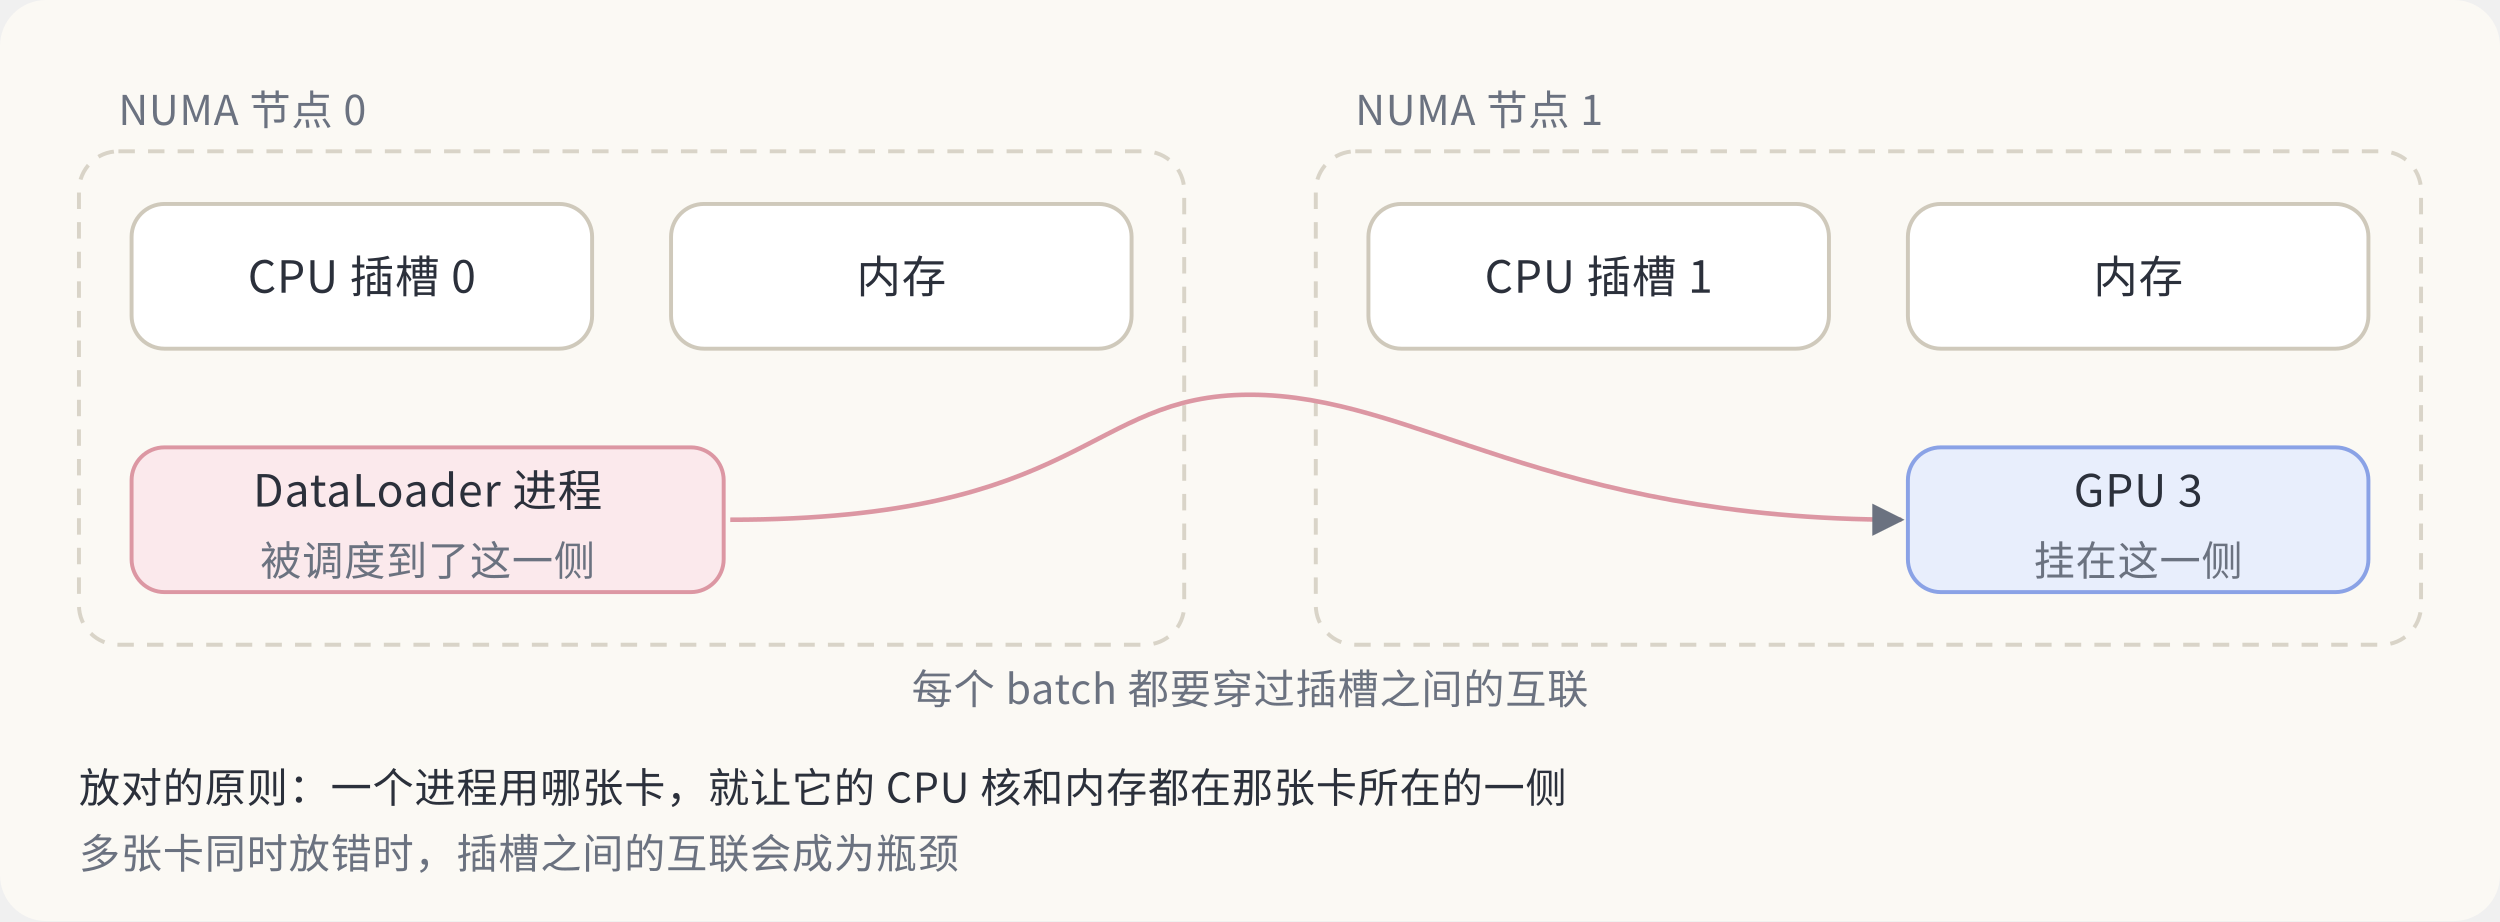
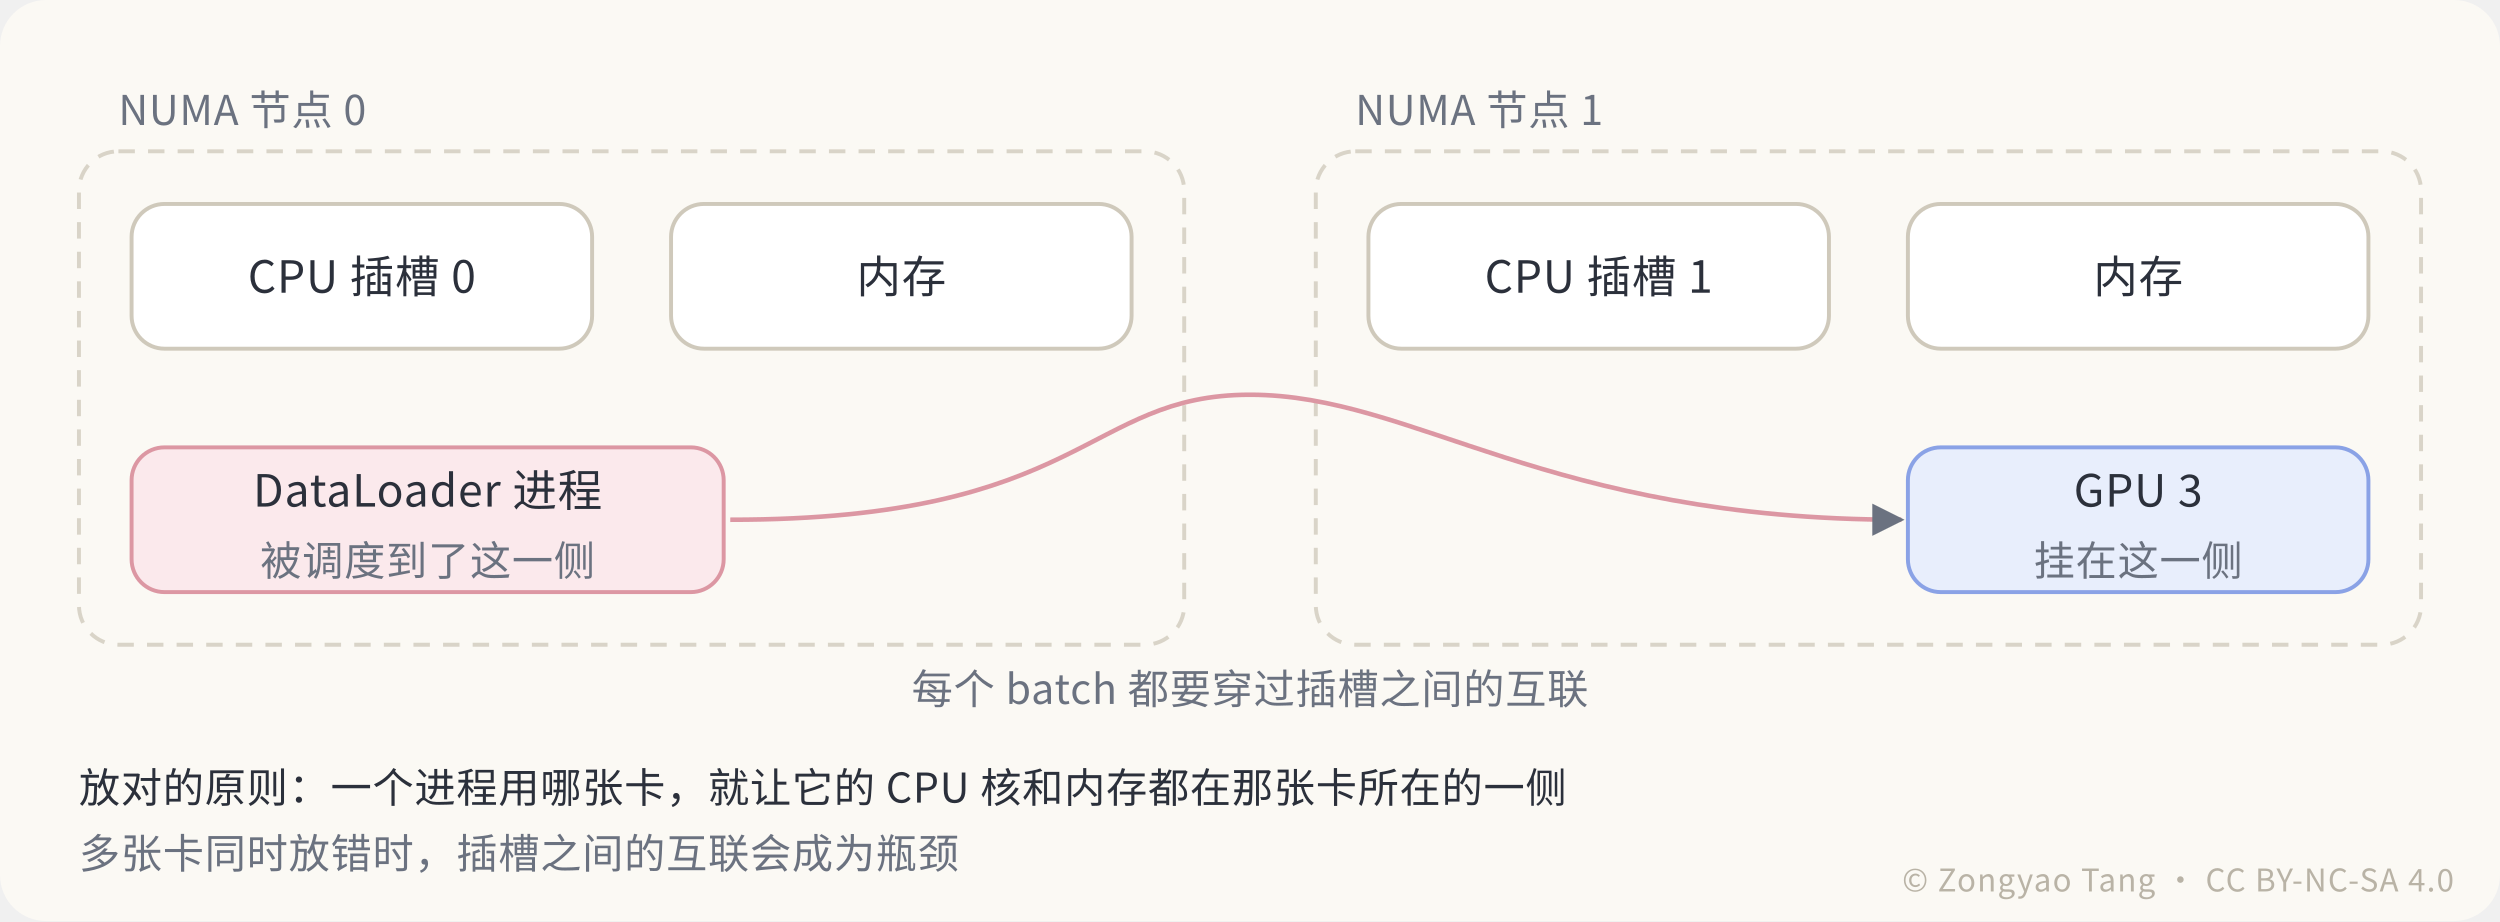
<svg xmlns="http://www.w3.org/2000/svg" viewBox="0 0 760 280" width="760" height="280" font-family="'PingFang SC','Noto Sans CJK SC','Source Han Sans SC','Hiragino Sans GB','Microsoft YaHei',sans-serif" role="img" aria-label="NUMA：进程和设备不在同一侧">
  <defs>
    <marker id="tip" viewBox="0 0 10 10" refX="9" refY="5" markerWidth="7" markerHeight="7" orient="auto-start-reverse">
      <path d="M0 0 L10 5 L0 10 z" fill="#6b7280" />
    </marker>
  </defs>
  <rect width="760" height="280" rx="14" fill="#fbf9f4" />
  <rect x="24" y="46" width="336" height="150" rx="12" fill="none" stroke="#d9d4c8" stroke-width="1.2" stroke-dasharray="5 4" />
  <text x="36" y="38" font-size="12.5" fill="#6b7280" font-weight="400" text-anchor="start" letter-spacing=".02em">NUMA 节点 0</text>
  <rect x="40" y="62" width="140" height="44" rx="10" fill="#ffffff" stroke="#cfc9bb" stroke-width="1.2" />
  <text x="110.0" y="89.0" font-size="13.5" fill="#2b303b" font-weight="500" text-anchor="middle" letter-spacing=".02em">CPU 插槽 0</text>
  <rect x="204" y="62" width="140" height="44" rx="10" fill="#ffffff" stroke="#cfc9bb" stroke-width="1.2" />
  <text x="274.0" y="89.0" font-size="13.5" fill="#2b303b" font-weight="500" text-anchor="middle" letter-spacing=".02em">内存</text>
  <rect x="400" y="46" width="336" height="150" rx="12" fill="none" stroke="#d9d4c8" stroke-width="1.2" stroke-dasharray="5 4" />
  <text x="412" y="38" font-size="12.5" fill="#6b7280" font-weight="400" text-anchor="start" letter-spacing=".02em">NUMA 节点 1</text>
  <rect x="416" y="62" width="140" height="44" rx="10" fill="#ffffff" stroke="#cfc9bb" stroke-width="1.2" />
  <text x="486.0" y="89.0" font-size="13.5" fill="#2b303b" font-weight="500" text-anchor="middle" letter-spacing=".02em">CPU 插槽 1</text>
  <rect x="580" y="62" width="140" height="44" rx="10" fill="#ffffff" stroke="#cfc9bb" stroke-width="1.2" />
  <text x="650.0" y="89.0" font-size="13.5" fill="#2b303b" font-weight="500" text-anchor="middle" letter-spacing=".02em">内存</text>
  <rect x="40" y="136" width="180" height="44" rx="10" fill="#fbe9ec" stroke="#dc97a3" stroke-width="1.2" />
  <text x="130.0" y="154.0" font-size="13.5" fill="#2b303b" font-weight="500" text-anchor="middle" letter-spacing=".02em">DataLoader 进程</text>
  <text x="130.0" y="175.0" font-size="12.5" fill="#6b7280" font-weight="400" text-anchor="middle" letter-spacing=".02em">被调度到了这一侧</text>
  <rect x="580" y="136" width="140" height="44" rx="10" fill="#e8eefc" stroke="#8aa2e6" stroke-width="1.2" />
  <text x="650.0" y="154.0" font-size="13.5" fill="#2b303b" font-weight="500" text-anchor="middle" letter-spacing=".02em">GPU 3</text>
  <text x="650.0" y="175.0" font-size="12.5" fill="#6b7280" font-weight="400" text-anchor="middle" letter-spacing=".02em">挂在这一侧</text>
  <path d="M222 158 C 330 158, 330 120, 380 120 S 470 158, 578 158" fill="none" stroke="#dc97a3" stroke-width="1.4" marker-end="url(#tip)" />
  <text x="380" y="214" font-size="12.5" fill="#6b7280" font-weight="400" text-anchor="middle" letter-spacing=".02em">每个 batch 都要穿过插槽之间的互联</text>
  <text x="24" y="244" font-size="12.5" fill="#2b303b" font-weight="400" text-anchor="start" letter-spacing=".02em">放对的原则：一个进程用哪张卡，就让它的 CPU 核和内存都在那张卡所在的一侧</text>
  <text x="24" y="264" font-size="12.5" fill="#6b7280" font-weight="400" text-anchor="start" letter-spacing=".02em">多张卡同时放错时，插槽之间的互联会成为瓶颈</text>
+   <text x="746" y="271" font-size="9.5" fill="#b9b3a6" text-anchor="end" letter-spacing=".04em">© Zongyao Tang · CC BY-NC-SA 4.0</text>
</svg>
